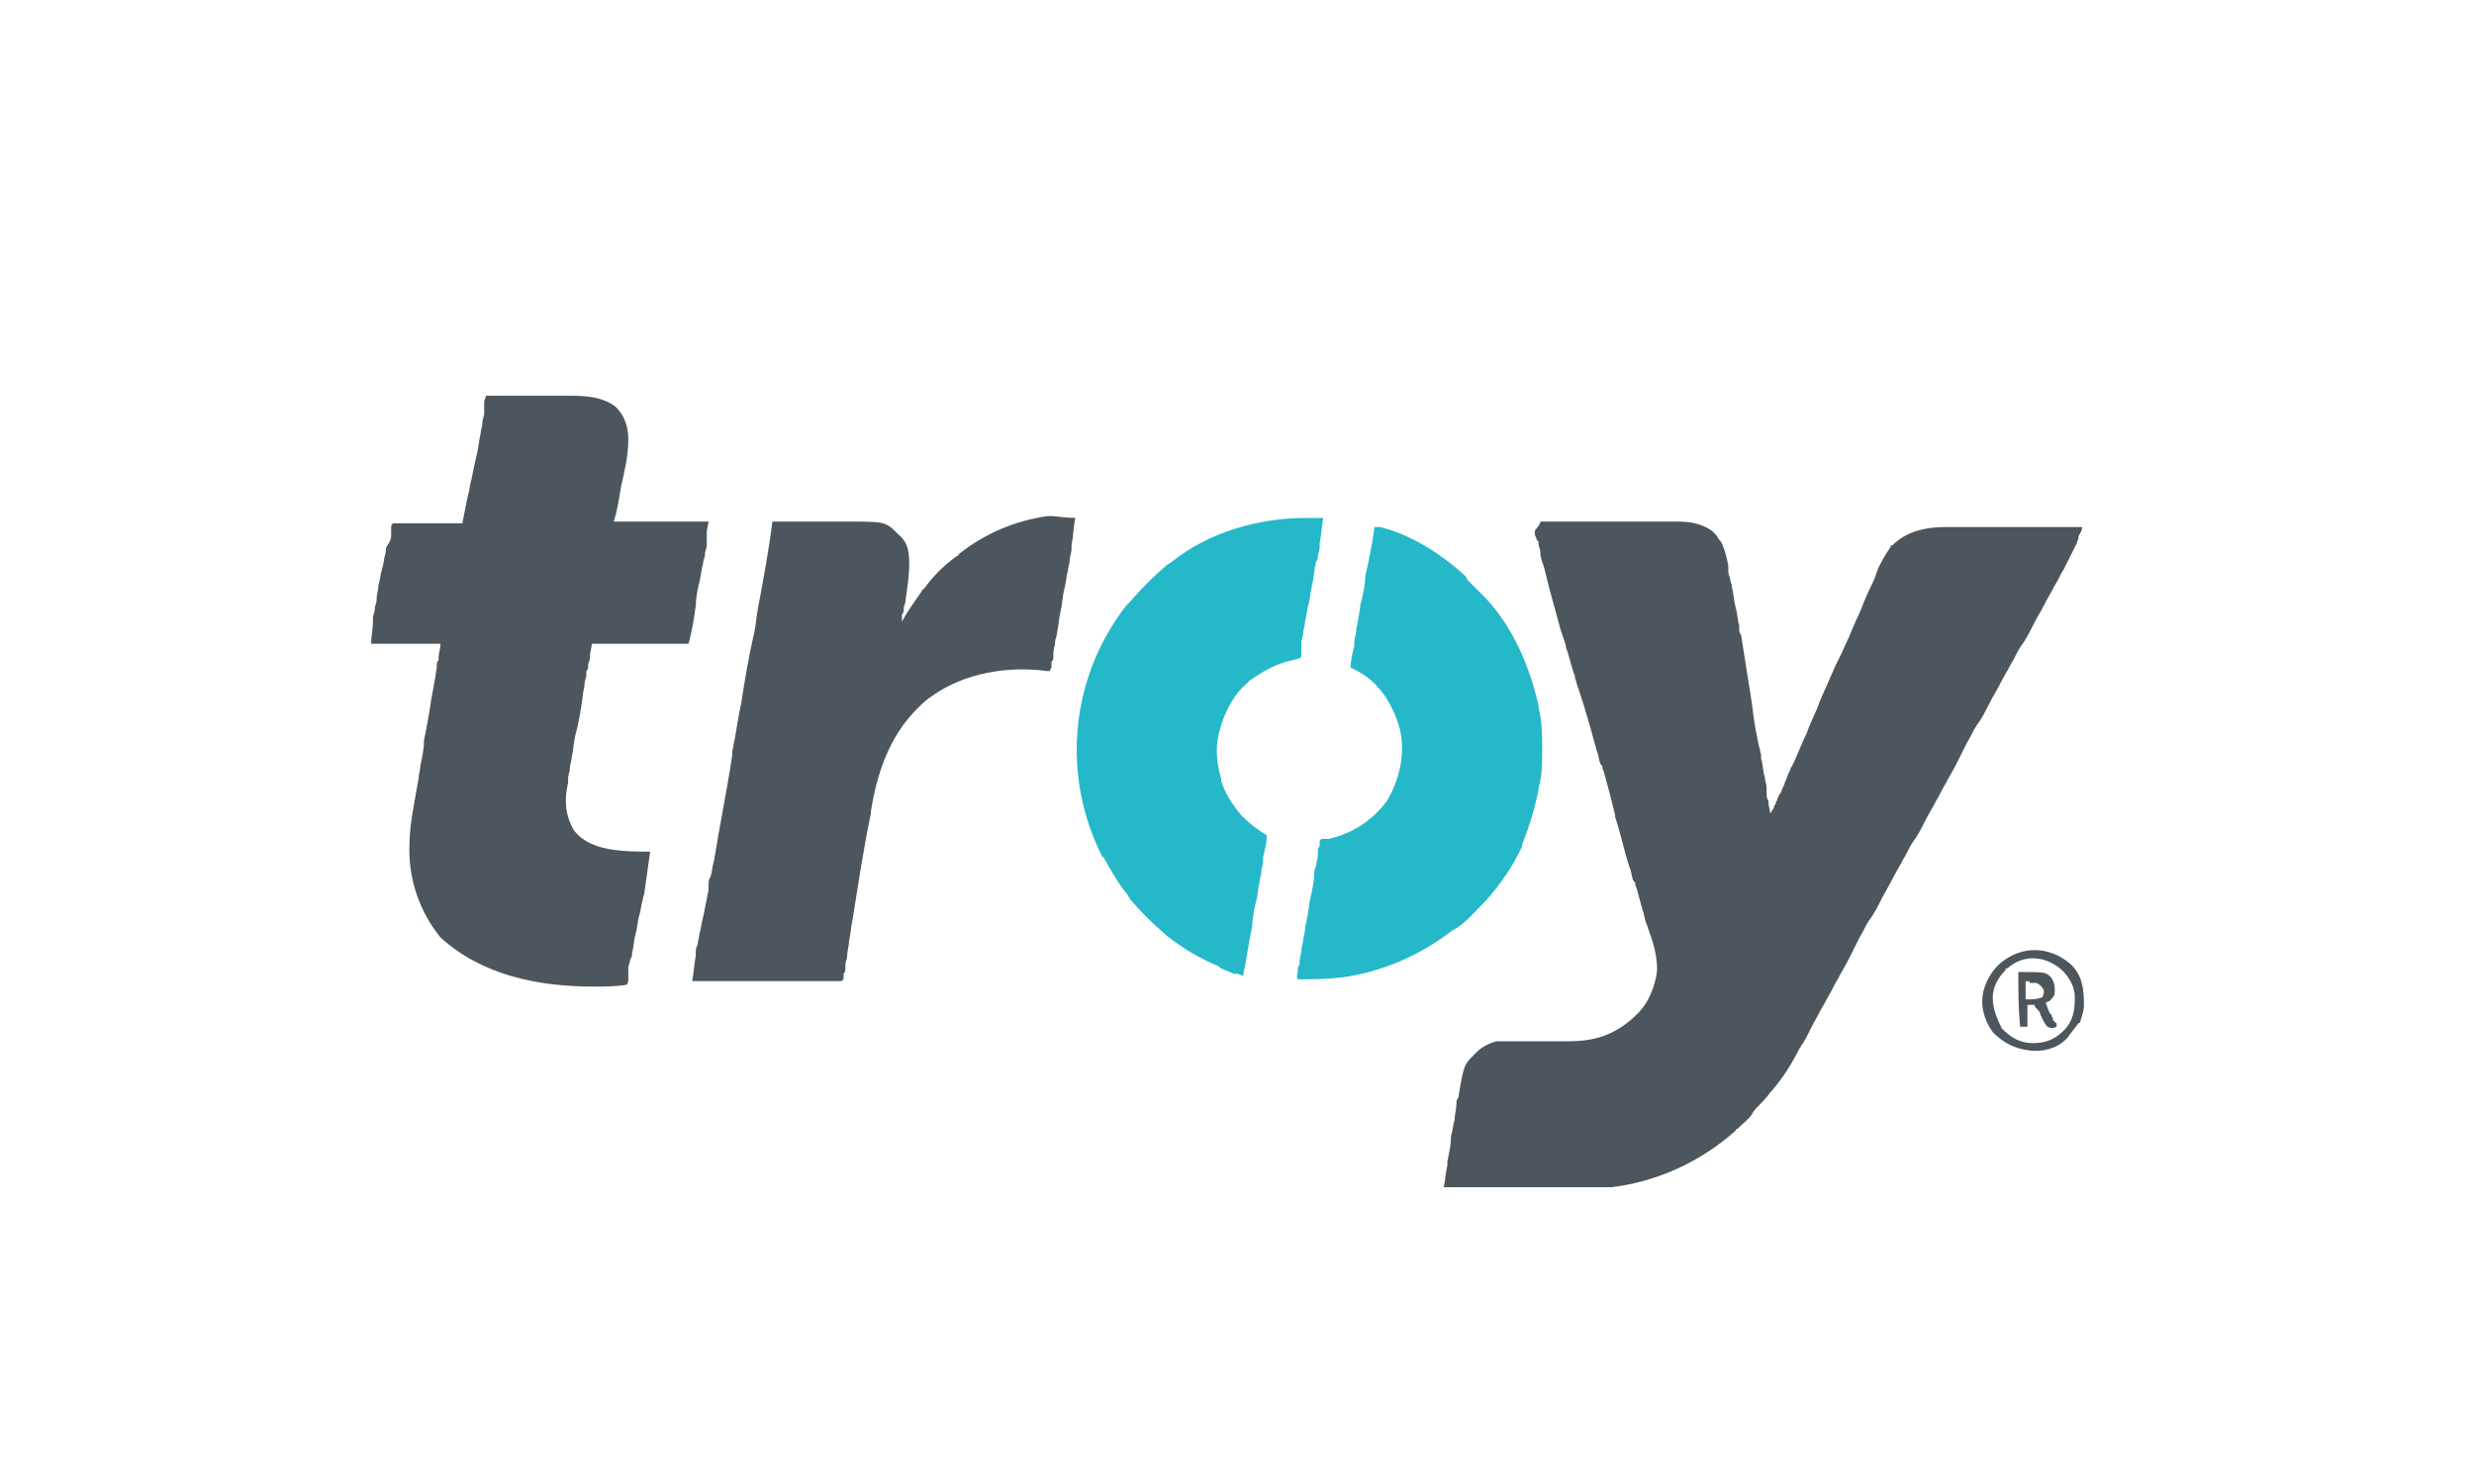
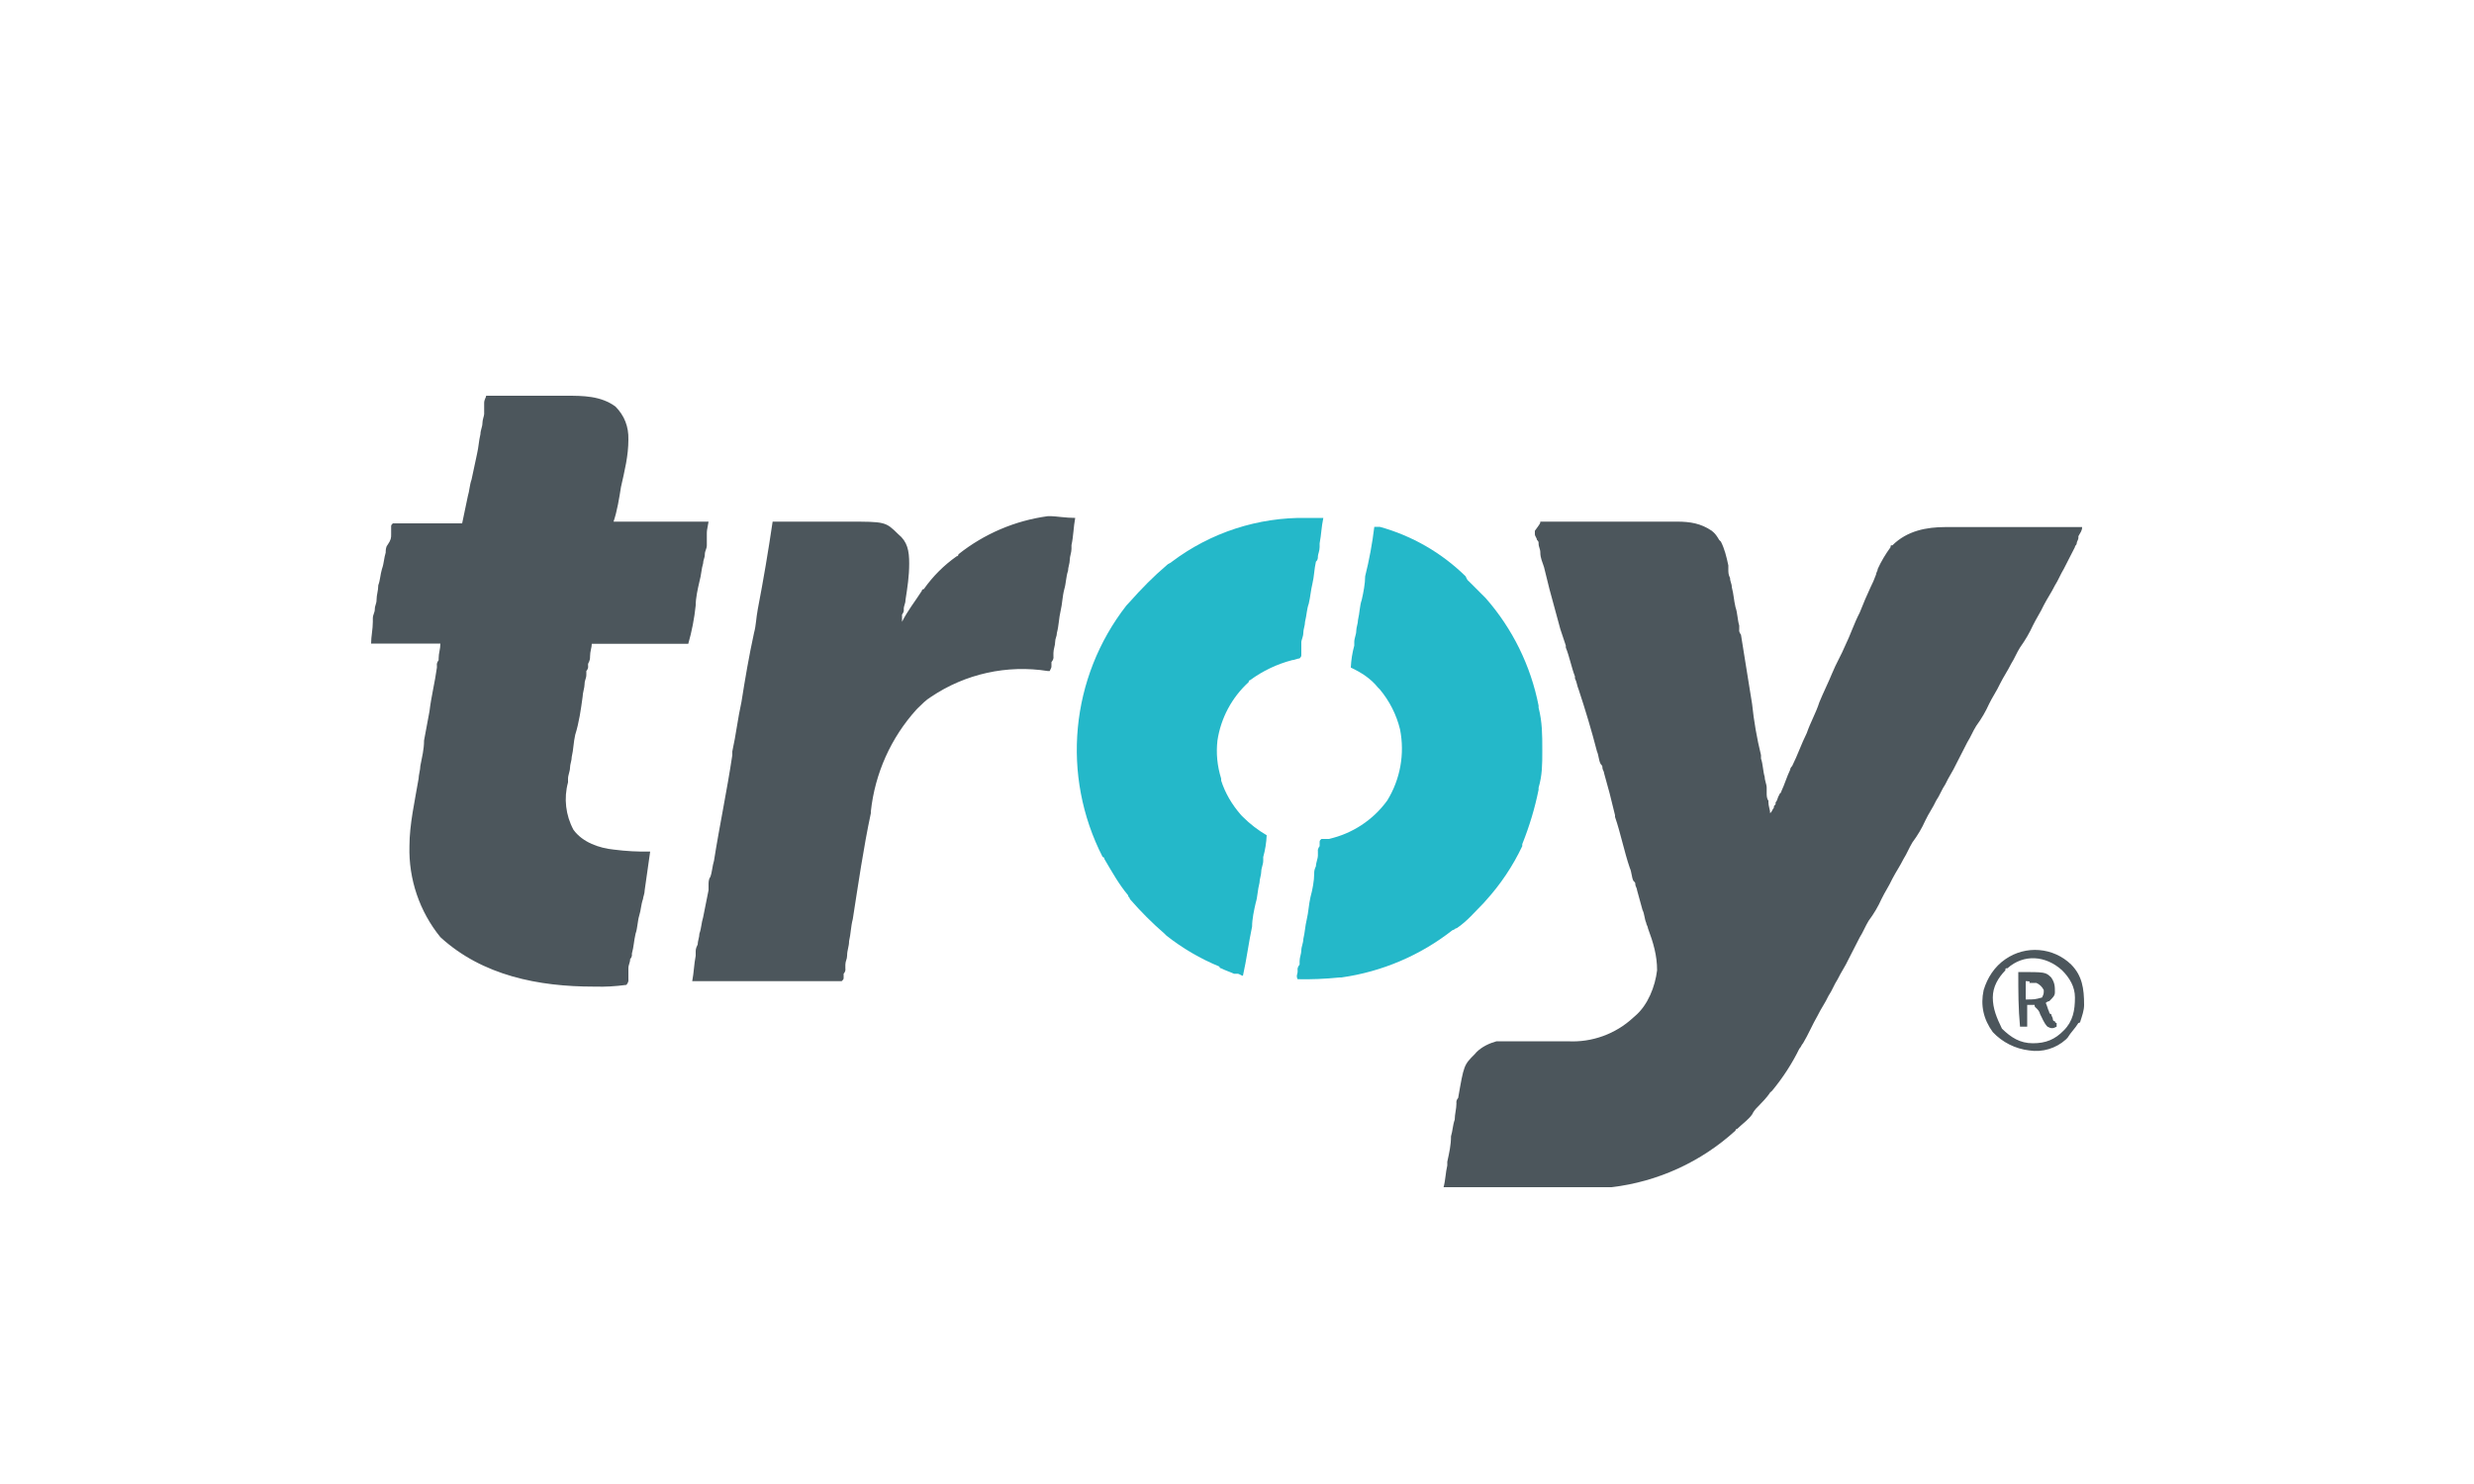
- <svg xmlns="http://www.w3.org/2000/svg" width="100" height="60" viewBox="0 0 100 60" fill="none">
-   <rect width="100" height="60" fill="white" />
-   <path d="M62.263 21.088H67.793C68.309 21.088 68.751 21.161 69.194 21.456L69.267 21.53C69.341 21.604 69.415 21.677 69.489 21.825L69.562 21.899C69.71 22.194 69.783 22.488 69.857 22.857V23.005C69.857 23.152 69.857 23.226 69.931 23.373C69.931 23.521 70.005 23.595 70.005 23.742C70.078 24.037 70.078 24.258 70.152 24.553C70.226 24.774 70.226 25.069 70.299 25.29V25.438C70.299 25.512 70.299 25.585 70.373 25.659L70.816 28.461C70.889 29.157 71.013 29.847 71.184 30.525V30.673C71.258 30.894 71.258 31.189 71.332 31.41C71.332 31.558 71.406 31.705 71.406 31.852V32.074C71.406 32.148 71.406 32.295 71.479 32.369V32.442C71.479 32.59 71.553 32.737 71.553 32.885C71.627 32.811 71.627 32.737 71.701 32.664C71.701 32.59 71.701 32.59 71.774 32.516V32.442C71.848 32.369 71.848 32.221 71.922 32.148C71.922 32.074 71.995 32.074 71.995 32C72.143 31.705 72.217 31.41 72.364 31.115C72.364 31.041 72.438 30.968 72.438 30.968C72.659 30.525 72.806 30.083 73.028 29.641C73.175 29.198 73.396 28.829 73.544 28.387C73.691 28.018 73.912 27.576 74.06 27.207C74.207 26.839 74.429 26.47 74.576 26.101C74.797 25.659 74.945 25.217 75.166 24.774C75.313 24.405 75.461 24.037 75.608 23.742C75.682 23.595 75.756 23.447 75.829 23.226C75.829 23.152 75.903 23.078 75.903 23.005C76.051 22.71 76.198 22.415 76.419 22.12C76.419 22.046 76.419 22.046 76.493 22.046C77.083 21.456 77.894 21.309 78.631 21.309H84.161C84.161 21.456 84.088 21.53 84.014 21.677V21.751C84.014 21.825 83.94 21.899 83.94 21.972C83.94 22.046 83.866 22.046 83.866 22.12L83.424 23.005C83.276 23.226 83.203 23.447 83.055 23.668C82.908 23.963 82.76 24.184 82.613 24.479C82.465 24.774 82.318 24.995 82.171 25.29C82.023 25.585 81.876 25.88 81.654 26.175C81.507 26.396 81.433 26.617 81.286 26.839C81.138 27.134 80.991 27.355 80.843 27.65C80.696 27.945 80.548 28.166 80.401 28.461C80.254 28.756 80.106 29.051 79.885 29.346C79.737 29.567 79.664 29.788 79.516 30.009L79.074 30.894C78.926 31.189 78.779 31.41 78.631 31.705C78.484 31.926 78.41 32.148 78.263 32.369C78.115 32.664 77.968 32.885 77.82 33.18C77.673 33.475 77.525 33.77 77.304 34.065C77.157 34.286 77.083 34.507 76.936 34.728C76.788 35.023 76.641 35.244 76.493 35.539C76.346 35.834 76.198 36.055 76.051 36.35C75.903 36.645 75.756 36.94 75.535 37.235C75.387 37.456 75.313 37.677 75.166 37.899L74.724 38.783C74.576 39.078 74.429 39.3 74.281 39.594C74.134 39.816 74.06 40.037 73.912 40.258C73.765 40.553 73.618 40.774 73.47 41.069C73.249 41.438 73.101 41.806 72.88 42.175C72.806 42.249 72.806 42.323 72.733 42.396C72.438 42.986 72.069 43.576 71.627 44.092L71.553 44.166C71.406 44.387 71.184 44.608 71.037 44.756C70.963 44.83 70.889 44.903 70.816 45.051C70.668 45.272 70.447 45.419 70.226 45.641C70.226 45.641 70.152 45.641 70.152 45.714C68.751 46.968 66.982 47.779 65.138 48H58.355C58.429 47.705 58.429 47.41 58.502 47.115V46.968C58.576 46.599 58.65 46.304 58.65 45.935C58.724 45.714 58.724 45.493 58.797 45.272C58.797 45.051 58.871 44.83 58.871 44.608C58.871 44.535 58.871 44.461 58.945 44.387C59.166 43.06 59.166 43.06 59.608 42.617L59.682 42.544C59.903 42.323 60.198 42.175 60.493 42.101H63.369C64.401 42.101 65.212 41.88 66.023 41.143L66.097 41.069C66.613 40.627 66.908 39.889 66.982 39.226C66.982 38.636 66.834 38.12 66.613 37.53C66.613 37.456 66.539 37.383 66.539 37.309C66.465 37.161 66.465 36.94 66.392 36.793L66.171 35.982C66.171 35.908 66.097 35.834 66.097 35.76C66.097 35.687 66.097 35.687 66.023 35.613C65.949 35.465 65.949 35.244 65.876 35.097C65.654 34.433 65.507 33.696 65.286 33.032V32.959L65.064 32.074L64.843 31.263C64.843 31.189 64.77 31.115 64.77 31.041C64.77 30.968 64.77 30.968 64.696 30.894C64.622 30.747 64.622 30.525 64.548 30.378C64.327 29.567 64.106 28.756 63.811 27.871C63.737 27.724 63.737 27.576 63.664 27.429V27.355C63.516 26.986 63.442 26.544 63.295 26.175V26.101L63.074 25.438L62.631 23.816L62.41 22.931C62.336 22.71 62.263 22.562 62.263 22.341C62.263 22.194 62.189 22.12 62.189 21.972C62.189 21.899 62.189 21.899 62.115 21.825C62.115 21.751 62.041 21.677 62.041 21.604V21.456C62.263 21.161 62.263 21.161 62.263 21.088ZM19.645 16H22.889C23.553 16 24.29 16 24.88 16.442C25.249 16.811 25.396 17.253 25.396 17.77C25.396 18.433 25.249 19.023 25.101 19.687C25.028 20.129 24.954 20.645 24.806 21.088H28.641C28.567 21.456 28.567 21.456 28.567 21.604V22.046C28.567 22.194 28.493 22.267 28.493 22.415C28.493 22.562 28.419 22.636 28.419 22.783C28.346 23.005 28.346 23.226 28.272 23.521C28.198 23.816 28.124 24.184 28.124 24.479C28.051 24.995 27.977 25.512 27.829 26.028H23.922C23.922 26.175 23.848 26.323 23.848 26.544C23.848 26.617 23.848 26.691 23.774 26.839V26.912C23.774 26.986 23.774 27.06 23.701 27.134V27.281C23.701 27.429 23.627 27.502 23.627 27.65C23.627 27.797 23.553 28.018 23.553 28.166C23.479 28.682 23.405 29.198 23.258 29.714C23.184 30.009 23.184 30.304 23.111 30.599C23.111 30.747 23.037 30.894 23.037 31.041C23.037 31.189 22.963 31.336 22.963 31.484V31.631C22.816 32.295 22.816 32.885 23.184 33.548C23.553 34.065 24.217 34.286 24.806 34.359C25.323 34.433 25.839 34.433 26.281 34.433L26.06 35.982C26.06 36.129 25.986 36.276 25.986 36.35C25.912 36.571 25.912 36.793 25.839 37.014C25.765 37.235 25.765 37.53 25.691 37.751C25.617 38.046 25.617 38.267 25.544 38.562C25.544 38.636 25.544 38.71 25.47 38.783C25.47 38.931 25.396 39.005 25.396 39.152V39.594C25.396 39.668 25.396 39.742 25.323 39.816C24.88 39.889 24.438 39.889 24.069 39.889H23.995C21.783 39.889 19.498 39.447 17.802 37.899C16.957 36.859 16.512 35.551 16.548 34.212C16.548 33.327 16.77 32.369 16.917 31.484C16.917 31.336 16.991 31.115 16.991 30.968C17.064 30.599 17.138 30.304 17.138 29.936C17.212 29.567 17.286 29.198 17.359 28.756C17.433 28.166 17.581 27.576 17.654 26.986V26.912C17.654 26.839 17.654 26.765 17.728 26.691V26.617C17.728 26.396 17.802 26.249 17.802 26.028H15C15 25.733 15.074 25.438 15.074 25.143V24.995C15.074 24.848 15.148 24.774 15.148 24.627C15.148 24.479 15.221 24.405 15.221 24.258C15.221 24.037 15.295 23.889 15.295 23.668C15.369 23.447 15.369 23.226 15.442 23.005C15.516 22.783 15.516 22.562 15.59 22.341C15.59 22.267 15.59 22.12 15.664 22.046C15.811 21.825 15.811 21.751 15.811 21.604V21.309C15.811 21.235 15.811 21.235 15.885 21.161H18.687L18.908 20.055C18.982 19.834 18.982 19.613 19.055 19.392C19.129 19.023 19.203 18.654 19.276 18.359C19.35 18.064 19.35 17.843 19.424 17.548C19.424 17.401 19.498 17.253 19.498 17.106C19.498 16.959 19.571 16.811 19.571 16.737V16.295C19.571 16.148 19.645 16.074 19.645 16ZM43.461 20.94C43.387 21.309 43.387 21.677 43.313 22.046V22.194C43.313 22.341 43.24 22.488 43.24 22.636C43.24 22.783 43.166 22.931 43.166 23.078C43.092 23.299 43.092 23.595 43.018 23.816C42.945 24.111 42.945 24.405 42.871 24.701C42.797 24.995 42.797 25.29 42.724 25.585C42.724 25.733 42.65 25.806 42.65 25.954C42.65 26.101 42.576 26.249 42.576 26.396V26.544C42.576 26.617 42.576 26.691 42.502 26.765V26.912C42.502 26.986 42.502 26.986 42.429 27.134H42.355C40.733 26.912 38.963 27.207 37.636 28.166C37.415 28.313 37.267 28.461 37.12 28.608L37.046 28.682C35.94 29.788 35.424 31.336 35.203 32.811V32.885C34.908 34.286 34.687 35.76 34.465 37.161C34.392 37.456 34.392 37.751 34.318 38.046C34.318 38.267 34.244 38.415 34.244 38.636C34.244 38.783 34.17 38.857 34.17 39.005V39.152C34.17 39.226 34.17 39.3 34.097 39.373V39.521C34.097 39.594 34.097 39.594 34.023 39.668H27.977C28.051 39.3 28.051 39.005 28.124 38.636V38.489C28.124 38.415 28.124 38.341 28.198 38.194C28.198 38.046 28.272 37.899 28.272 37.751C28.346 37.53 28.346 37.309 28.419 37.088L28.641 35.982V35.76C28.641 35.687 28.641 35.539 28.714 35.465C28.788 35.244 28.788 35.023 28.862 34.802C29.083 33.401 29.378 32 29.599 30.525V30.378C29.747 29.714 29.82 29.051 29.968 28.387C30.115 27.429 30.263 26.544 30.484 25.585C30.558 25.29 30.558 24.995 30.631 24.627C30.852 23.447 31.074 22.267 31.221 21.088H34.244C35.793 21.088 35.793 21.088 36.309 21.604C36.677 21.899 36.751 22.267 36.751 22.783C36.751 23.299 36.677 23.742 36.604 24.258C36.604 24.405 36.53 24.479 36.53 24.627C36.53 24.701 36.53 24.774 36.456 24.848V25.217V25.143C36.677 24.701 36.972 24.332 37.267 23.889C37.267 23.889 37.267 23.816 37.341 23.816C37.71 23.299 38.152 22.857 38.668 22.488C38.668 22.488 38.742 22.488 38.742 22.415C39.784 21.581 41.033 21.046 42.355 20.866H42.502C42.65 20.866 43.092 20.94 43.461 20.94ZM36.088 25.29C36.161 25.364 36.161 25.364 36.088 25.29Z" fill="#4C565C" />
-   <path d="M55.553 21.309H55.774C57.028 21.604 58.281 22.415 59.24 23.3C59.313 23.447 59.313 23.447 59.387 23.521L59.83 23.963L60.051 24.185C61.157 25.364 61.82 26.913 62.189 28.535V28.609C62.336 29.198 62.336 29.715 62.336 30.305V30.378C62.336 30.894 62.336 31.337 62.189 31.853V31.927C62.041 32.664 61.82 33.401 61.525 34.139V34.212C61.157 35.023 60.641 35.761 60.051 36.424L59.977 36.498C59.608 36.867 59.313 37.235 58.871 37.53C58.797 37.53 58.797 37.604 58.724 37.604C57.396 38.636 55.848 39.3 54.226 39.521H54.152C53.562 39.595 52.972 39.595 52.456 39.595C52.383 39.447 52.456 39.374 52.456 39.3V39.226C52.456 39.152 52.456 39.079 52.53 39.005V38.858C52.53 38.71 52.604 38.562 52.604 38.415C52.604 38.268 52.677 38.12 52.677 37.973C52.751 37.678 52.751 37.457 52.825 37.162C52.899 36.867 52.899 36.572 52.972 36.277C53.046 35.982 53.12 35.613 53.12 35.318C53.12 35.245 53.12 35.171 53.194 35.023C53.194 34.876 53.267 34.728 53.267 34.581V34.434C53.267 34.36 53.267 34.286 53.341 34.212V34.065C53.341 33.991 53.341 33.991 53.415 33.917H53.71C54.668 33.696 55.479 33.18 56.069 32.369C56.585 31.484 56.806 30.452 56.585 29.493C56.438 28.904 56.143 28.314 55.774 27.871L55.7 27.798C55.406 27.429 55.037 27.208 54.594 26.986C54.594 26.692 54.668 26.397 54.742 26.102V25.954C54.742 25.807 54.816 25.659 54.816 25.512C54.816 25.364 54.889 25.217 54.889 25.07C54.963 24.774 54.963 24.48 55.037 24.258C55.111 23.963 55.184 23.595 55.184 23.3C55.332 22.636 55.479 21.973 55.553 21.309ZM52.825 20.94H53.489C53.415 21.309 53.415 21.604 53.341 21.973V22.12C53.341 22.268 53.267 22.415 53.267 22.489C53.267 22.562 53.267 22.636 53.194 22.71C53.12 23.005 53.12 23.3 53.046 23.595C52.972 23.89 52.972 24.111 52.899 24.406C52.825 24.627 52.825 24.848 52.751 25.143C52.751 25.291 52.677 25.438 52.677 25.586C52.677 25.733 52.604 25.881 52.604 25.954V26.47C52.604 26.544 52.604 26.544 52.53 26.618C52.456 26.618 52.309 26.692 52.235 26.692C51.571 26.839 51.055 27.134 50.539 27.503C50.539 27.503 50.465 27.503 50.465 27.576C49.802 28.093 49.359 29.051 49.212 29.936C49.138 30.452 49.212 30.968 49.359 31.484V31.558C49.507 32.074 49.802 32.517 50.17 32.959L50.244 33.033C50.539 33.328 50.834 33.549 51.203 33.77C51.203 34.065 51.129 34.36 51.055 34.655V34.802C51.055 34.95 50.982 35.097 50.982 35.245C50.982 35.392 50.908 35.539 50.908 35.687C50.834 35.982 50.834 36.277 50.76 36.498C50.687 36.793 50.613 37.162 50.613 37.457C50.465 38.12 50.392 38.784 50.244 39.447C50.17 39.447 50.097 39.374 50.023 39.374H49.876C49.728 39.3 49.507 39.226 49.359 39.152C49.359 39.152 49.286 39.152 49.286 39.079C48.548 38.784 47.811 38.341 47.148 37.825L47.074 37.752C46.558 37.309 46.115 36.867 45.673 36.351C45.673 36.277 45.599 36.277 45.599 36.203C45.23 35.761 44.935 35.245 44.641 34.728C44.641 34.728 44.641 34.655 44.567 34.655C43.742 33.043 43.394 31.23 43.563 29.427C43.733 27.625 44.414 25.909 45.525 24.48L45.673 24.332C46.115 23.816 46.631 23.3 47.148 22.858C47.221 22.784 47.295 22.784 47.369 22.71C48.843 21.53 50.834 20.94 52.825 20.94Z" fill="#24B8C9" />
-   <path d="M83.719 39.005C84.161 39.447 84.235 39.963 84.235 40.627C84.235 40.848 84.161 41.069 84.088 41.291C84.088 41.291 84.088 41.364 84.014 41.364C83.866 41.585 83.719 41.733 83.571 41.954L83.498 42.028C83.129 42.397 82.539 42.544 82.023 42.47C81.433 42.397 80.991 42.175 80.548 41.733C80.18 41.217 80.032 40.627 80.18 40.037C80.327 39.521 80.622 39.078 81.064 38.784C81.949 38.194 82.982 38.341 83.719 39.005ZM81.138 39.152C81.064 39.152 81.064 39.152 81.064 39.226C80.77 39.521 80.548 39.89 80.548 40.332C80.548 40.774 80.696 41.143 80.917 41.585C81.286 41.954 81.654 42.175 82.171 42.175C82.687 42.175 83.055 42.028 83.424 41.659C83.793 41.291 83.866 40.848 83.866 40.332C83.866 39.89 83.645 39.521 83.35 39.226C82.687 38.636 81.802 38.562 81.138 39.152Z" fill="#4C565C" />
-   <path d="M81.581 39.3C82.687 39.3 82.687 39.3 82.908 39.521C83.055 39.742 83.055 39.89 83.055 40.111C83.055 40.258 82.982 40.332 82.834 40.48C82.76 40.48 82.687 40.553 82.687 40.553C82.76 40.701 82.76 40.775 82.834 40.922C82.834 40.922 82.834 40.996 82.908 40.996C82.908 41.069 82.982 41.143 82.982 41.217C82.982 41.217 82.982 41.291 83.055 41.291C83.055 41.291 83.055 41.364 83.129 41.364V41.512C82.982 41.586 82.908 41.586 82.76 41.512C82.613 41.364 82.539 41.143 82.465 40.996C82.465 40.922 82.392 40.848 82.318 40.775C82.244 40.701 82.244 40.701 82.244 40.627H81.949V41.512H81.654C81.581 40.775 81.581 40.111 81.581 39.3ZM81.876 39.669V40.406C82.244 40.406 82.244 40.406 82.539 40.332C82.613 40.185 82.613 40.185 82.613 40.037C82.539 39.89 82.465 39.816 82.318 39.742H82.023C82.097 39.669 81.949 39.669 81.876 39.669Z" fill="#4C565C" />
+ <svg xmlns="http://www.w3.org/2000/svg" width="100" height="60" fill="none" viewBox="0 0 100 60">
+   <path fill="#fff" d="M0 0h100v60H0z" />
+   <path fill="#4C565C" d="M62.26 21.09h5.53c.52 0 .96.07 1.4.37l.08.07q.1.09.22.3l.07.07c.15.3.22.59.3.96V23c0 .15 0 .23.07.37 0 .15.07.22.07.37.08.3.08.52.15.81.08.22.08.52.15.74v.15q-.02.11.07.22l.45 2.8q.11 1.05.36 2.07v.14c.08.22.08.52.15.74 0 .15.08.3.08.44v.22c0 .08 0 .22.07.3v.07c0 .15.07.3.07.44.08-.07.08-.14.15-.22 0-.07 0-.07.07-.14v-.08c.08-.07.08-.22.15-.3 0-.07.08-.07.08-.14.14-.3.22-.59.36-.88 0-.08.08-.15.08-.15.22-.44.37-.89.59-1.33.15-.44.37-.81.51-1.25.15-.37.37-.81.52-1.18s.37-.74.52-1.1c.22-.45.36-.9.59-1.34q.22-.56.44-1.03.11-.21.22-.51c0-.08.07-.15.07-.23q.2-.44.52-.88-.02-.09.07-.07c.6-.6 1.4-.74 2.14-.74h5.53c0 .15-.07.22-.15.37v.07c0 .07-.07.15-.07.22s-.07.08-.07.15l-.45.88c-.14.23-.22.45-.36.67-.15.3-.3.51-.45.8-.14.3-.3.53-.44.82q-.2.44-.52.89c-.14.22-.22.44-.36.66-.15.3-.3.51-.45.81-.14.3-.3.52-.44.81q-.2.45-.52.89c-.14.22-.22.44-.36.66l-.45.88c-.14.3-.3.52-.44.82-.15.22-.22.44-.37.66-.14.3-.3.51-.44.81q-.2.45-.52.88c-.14.23-.22.45-.36.67-.15.3-.3.51-.45.8-.14.3-.3.53-.44.82q-.2.45-.52.88c-.14.23-.22.45-.36.67l-.45.88c-.14.3-.3.52-.44.81-.15.23-.22.45-.37.67-.14.3-.3.51-.44.8-.22.38-.37.75-.59 1.12-.07.07-.07.14-.15.22q-.44.9-1.1 1.7l-.08.07c-.14.22-.37.44-.51.59a1 1 0 0 0-.22.3c-.15.21-.37.36-.6.58 0 0-.07 0-.07.07A9 9 0 0 1 65.14 48h-6.79c.08-.3.08-.59.15-.88v-.15c.08-.37.15-.67.15-1.03.07-.23.07-.45.15-.67 0-.22.07-.44.07-.66q-.02-.12.07-.22c.23-1.33.23-1.33.67-1.77l.07-.08c.22-.22.52-.36.81-.44h2.88a3.6 3.6 0 0 0 2.65-.96l.08-.07c.51-.44.8-1.18.88-1.84 0-.6-.15-1.11-.37-1.7 0-.07-.07-.15-.07-.22-.07-.15-.07-.37-.15-.52l-.22-.8c0-.08-.07-.16-.07-.23s0-.07-.08-.15c-.07-.14-.07-.37-.14-.51-.23-.67-.37-1.4-.6-2.07v-.07l-.22-.89-.22-.8c0-.08-.07-.15-.07-.23 0-.07 0-.07-.07-.15-.08-.14-.08-.36-.15-.51q-.31-1.2-.74-2.5c-.07-.16-.07-.3-.15-.45v-.08c-.14-.36-.22-.8-.37-1.17v-.08l-.22-.66-.44-1.62-.22-.89c-.07-.22-.15-.37-.15-.59 0-.15-.07-.22-.07-.37 0-.07 0-.07-.07-.15 0-.07-.08-.14-.08-.22v-.14c.22-.3.22-.3.22-.37M19.65 16h3.24c.66 0 1.4 0 1.99.44q.54.55.52 1.33c0 .66-.15 1.25-.3 1.92-.07.44-.15.96-.3 1.4h3.84c-.07.37-.07.37-.07.51v.45c0 .14-.08.22-.08.36 0 .15-.07.23-.07.37-.07.22-.07.45-.15.74-.07.3-.15.66-.15.96a9 9 0 0 1-.3 1.55h-3.9c0 .15-.07.3-.07.51 0 .08 0 .15-.08.3v.07q.02.12-.07.22v.15c0 .15-.07.22-.07.37s-.08.37-.08.52c-.07.51-.14 1.03-.3 1.54-.07.3-.07.6-.14.89 0 .15-.07.3-.07.44s-.08.3-.08.44v.15a2.6 2.6 0 0 0 .22 1.92c.37.51 1.04.74 1.63.8a10 10 0 0 0 1.47.08l-.22 1.55c0 .15-.07.3-.07.37-.08.22-.08.44-.15.66s-.07.52-.15.74c-.07.3-.07.52-.15.81q.02.12-.07.22c0 .15-.07.22-.07.37v.44q.02.11-.08.23-.68.09-1.25.07H24c-2.22 0-4.5-.44-6.2-2a5.6 5.6 0 0 1-1.25-3.68c0-.88.22-1.84.37-2.73 0-.14.07-.36.07-.51.07-.37.15-.67.15-1.03l.22-1.18c.07-.6.22-1.18.3-1.77v-.08q-.02-.1.07-.22v-.07c0-.22.07-.37.07-.6H15c0-.29.07-.58.07-.88V25c0-.15.08-.23.08-.37 0-.15.07-.22.07-.37 0-.22.07-.37.07-.6.08-.21.08-.43.15-.66.08-.22.08-.44.15-.66 0-.07 0-.22.07-.3.15-.22.15-.29.15-.44v-.3c0-.07 0-.07.07-.14h2.8l.23-1.1c.07-.23.07-.45.15-.67l.22-1.03c.07-.3.07-.52.14-.81 0-.15.08-.3.08-.44s.07-.3.07-.37v-.45c0-.14.08-.22.08-.29m23.81 4.94c-.07.37-.07.74-.15 1.1v.15c0 .15-.07.3-.07.45 0 .14-.07.3-.07.44-.08.22-.08.51-.15.74-.08.3-.08.59-.15.88s-.07.59-.15.89c0 .14-.07.22-.07.36 0 .15-.07.3-.07.45v.14q.02.11-.08.23v.14c0 .08 0 .08-.07.22h-.08a6.6 6.6 0 0 0-4.71 1.04c-.23.14-.37.3-.52.44l-.07.07a7.3 7.3 0 0 0-1.85 4.13v.07c-.3 1.4-.51 2.88-.73 4.28-.08.3-.08.6-.15.89 0 .22-.08.36-.08.59 0 .14-.07.22-.07.36v.15q.02.12-.07.22v.15c0 .07 0 .07-.08.15h-6.04c.07-.37.07-.67.14-1.03v-.15c0-.08 0-.15.08-.3 0-.14.07-.3.07-.44.08-.22.08-.44.15-.66l.22-1.1v-.23c0-.07 0-.22.07-.3.08-.22.08-.44.15-.66.22-1.4.52-2.8.74-4.27v-.15c.15-.67.22-1.33.37-2 .15-.95.3-1.84.51-2.8.08-.29.08-.58.15-.95q.34-1.77.6-3.54h3.01c1.55 0 1.55 0 2.07.51.37.3.44.67.44 1.18 0 .52-.07.96-.15 1.48 0 .15-.07.22-.07.37q.02.1-.07.22v.37-.08c.22-.44.51-.8.8-1.25 0 0 0-.07.08-.07q.55-.78 1.33-1.33s.07 0 .07-.08a7.4 7.4 0 0 1 3.61-1.54h.15c.15 0 .6.07.96.07m-7.37 4.35q.1.1 0 0" />
+   <path fill="#24B8C9" d="M55.55 21.3h.22a8 8 0 0 1 3.47 2c.07.15.07.15.15.22l.44.44.22.22a9.3 9.3 0 0 1 2.14 4.35v.08c.15.59.15 1.1.15 1.7v.07c0 .51 0 .96-.15 1.47v.08q-.22 1.1-.66 2.2v.08a9 9 0 0 1-1.48 2.21l-.07.08c-.37.37-.67.74-1.1 1.03-.08 0-.08.07-.16.07a9.4 9.4 0 0 1-4.5 1.92h-.07q-.9.09-1.7.07c-.07-.14 0-.22 0-.29v-.07q-.02-.11.08-.23v-.14c0-.15.07-.3.07-.44s.08-.3.08-.45c.07-.3.07-.51.14-.8s.08-.6.15-.9c.08-.29.15-.66.15-.95 0-.08 0-.15.07-.3 0-.14.08-.3.08-.44v-.15q-.02-.1.07-.22v-.15c0-.07 0-.07.07-.14h.3a4 4 0 0 0 2.36-1.55 4 4 0 0 0 .52-2.88 4 4 0 0 0-.82-1.62l-.07-.07c-.3-.37-.66-.6-1.1-.81q.02-.45.14-.89v-.15c0-.14.08-.3.08-.44s.07-.3.07-.44c.07-.3.07-.59.15-.81.07-.3.14-.67.14-.96q.25-1 .37-2m-2.73-.36h.67c-.08.37-.08.66-.15 1.03v.15c0 .15-.07.3-.07.37s0 .15-.08.22c-.07.3-.07.59-.14.88s-.08.52-.15.82c-.08.22-.08.44-.15.73 0 .15-.07.3-.07.45 0 .14-.08.3-.08.36v.52c0 .07 0 .07-.07.15-.07 0-.22.07-.3.07a5 5 0 0 0-1.7.81s-.06 0-.06.08a4 4 0 0 0-1.26 2.36q-.09.77.15 1.54v.08q.24.75.81 1.4l.07.07q.43.43.96.74-.02.45-.14.88v.15c0 .15-.08.3-.08.44s-.07.3-.07.45c-.08.3-.08.59-.15.8-.07.3-.15.67-.15.97-.14.66-.22 1.32-.37 1.99-.07 0-.14-.08-.22-.08h-.14c-.15-.07-.37-.14-.52-.22 0 0-.07 0-.07-.07a9 9 0 0 1-2.14-1.25l-.08-.08q-.74-.64-1.4-1.4c0-.07-.07-.07-.07-.15-.37-.44-.66-.96-.96-1.47 0 0 0-.08-.07-.08a9.5 9.5 0 0 1 .96-10.17l.14-.15c.45-.51.96-1.03 1.48-1.47.07-.08.15-.08.22-.15a8.8 8.8 0 0 1 5.45-1.77" />
+   <path fill="#4C565C" d="M83.72 39c.44.45.52.96.52 1.63 0 .22-.08.44-.15.66 0 0 0 .07-.08.07-.14.23-.3.37-.44.6l-.07.07a1.8 1.8 0 0 1-1.48.44 2.4 2.4 0 0 1-1.47-.74q-.57-.78-.37-1.7c.15-.5.44-.95.88-1.25a2.1 2.1 0 0 1 2.66.22m-2.58.15q-.1-.02-.08.08c-.29.3-.51.66-.51 1.1s.15.81.37 1.26c.37.36.73.59 1.25.59s.89-.15 1.25-.52c.37-.37.45-.81.45-1.33 0-.44-.22-.8-.52-1.1-.66-.6-1.55-.67-2.21-.08" />
+   <path fill="#4C565C" d="M81.58 39.3c1.1 0 1.1 0 1.33.22.15.22.15.37.15.6 0 .14-.08.21-.23.36-.07 0-.14.07-.14.07.07.15.07.22.14.37 0 0 0 .08.08.08 0 .07.07.14.07.22 0 0 0 .07.08.07 0 0 0 .07.07.07v.15c-.15.08-.22.08-.37 0-.15-.15-.22-.37-.3-.51q-.02-.11-.14-.23c-.08-.07-.08-.07-.08-.14h-.3v.88h-.29c-.07-.74-.07-1.4-.07-2.21m.3.37v.74c.36 0 .36 0 .66-.08.07-.15.07-.15.07-.3a.6.6 0 0 0-.3-.29h-.29c.08-.07-.07-.07-.14-.07" />
</svg>
